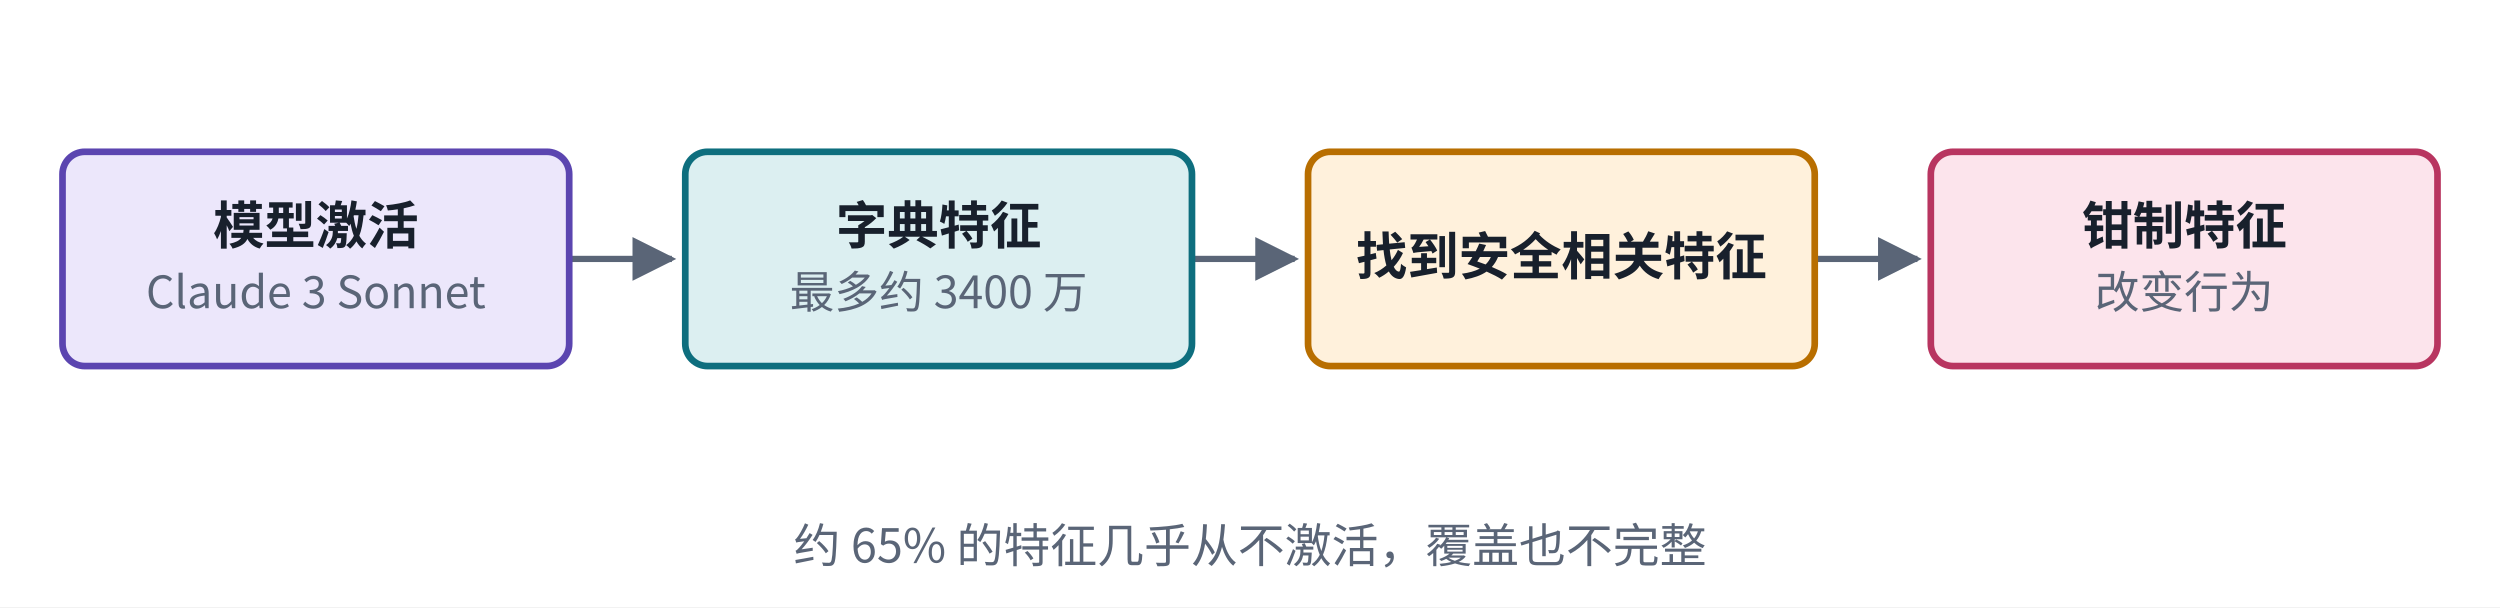
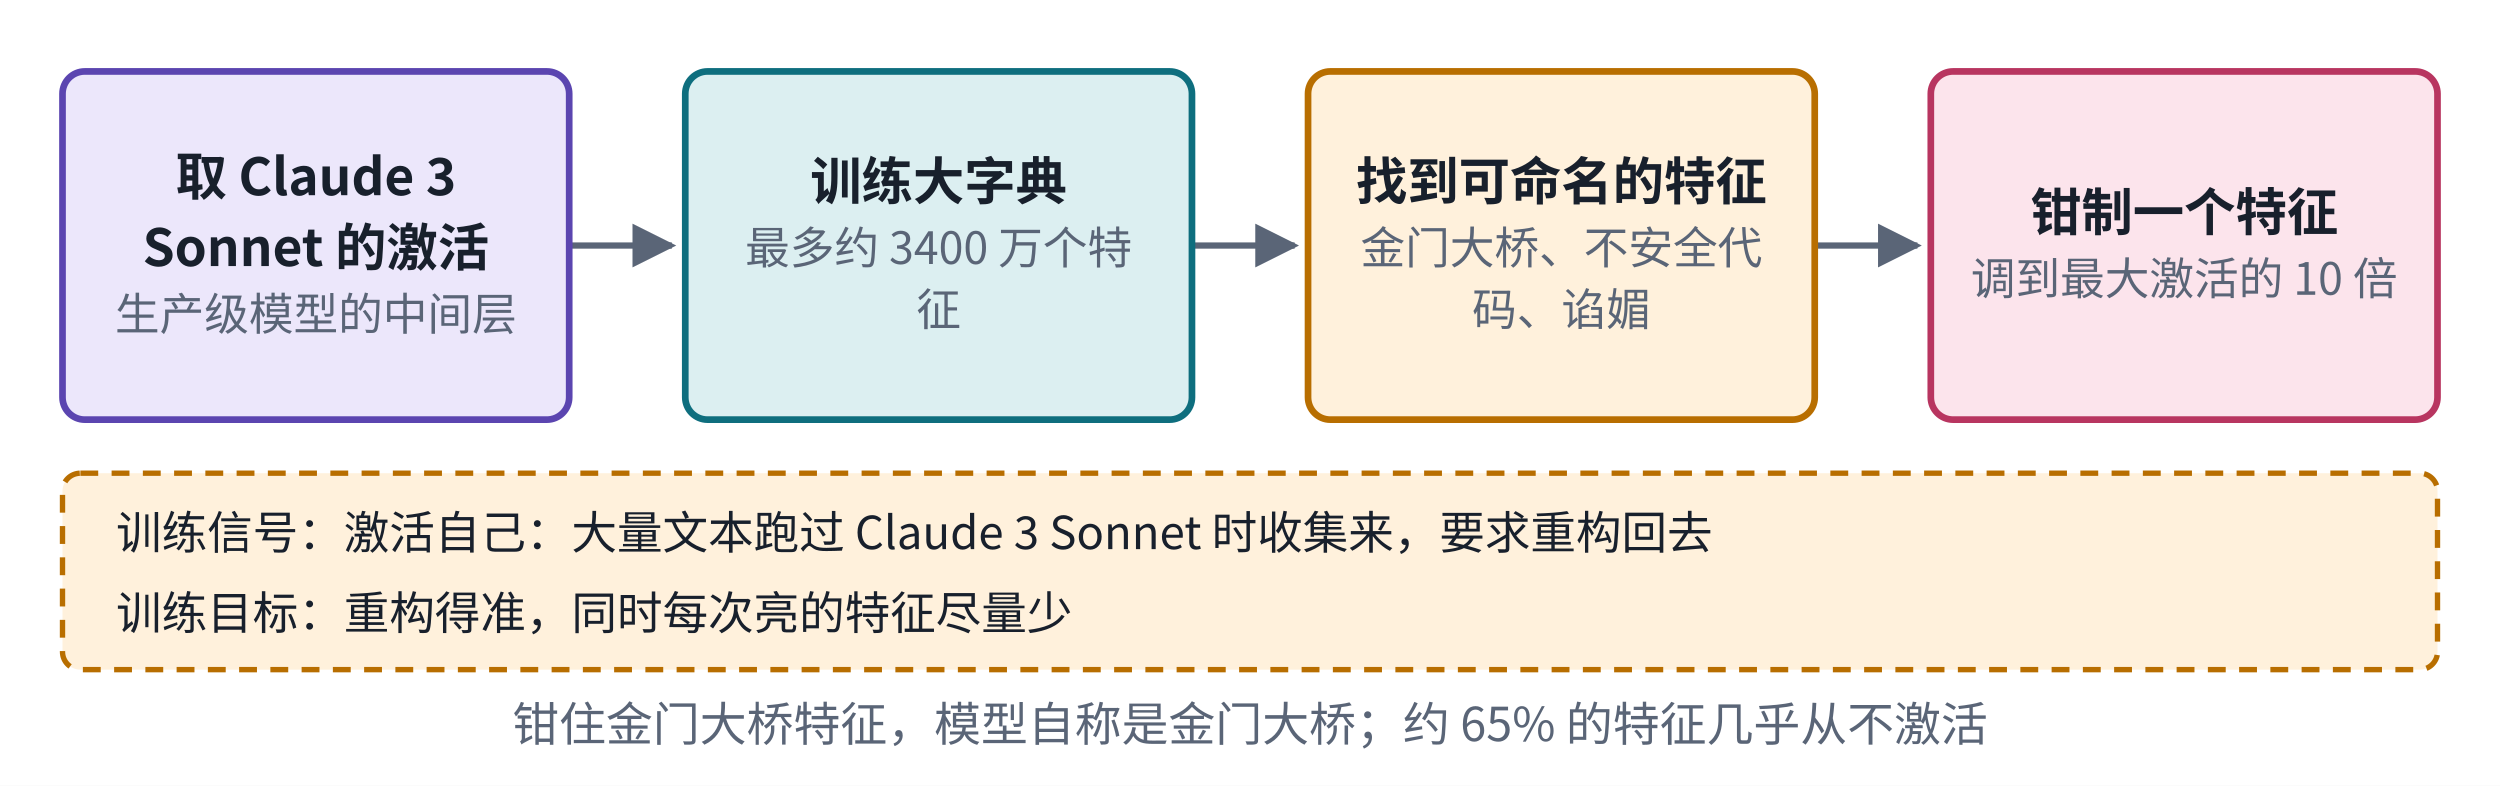
- <svg xmlns="http://www.w3.org/2000/svg" viewBox="0 0 560 136" width="560" height="136" role="img" aria-label="Scaling Monosemanticity 结构">
+ <svg xmlns="http://www.w3.org/2000/svg" viewBox="0 0 560 176" width="560" height="176" role="img" aria-label="Scaling Monosemanticity 结构">
  <defs>
    <marker id="ah-cardf4" viewBox="0 0 10 10" refX="9" refY="5" markerWidth="7" markerHeight="7" orient="auto-start-reverse">
      <path d="M0,0 L10,5 L0,10 z" fill="#5A6577" />
    </marker>
  </defs>
-   <rect x="0" y="0" width="560" height="136" fill="#ffffff" />
-   <path d="M127.5,58 L150.5,58" fill="none" stroke="#5A6577" stroke-width="1.4" marker-end="url(#ah-cardf4)" />
-   <path d="M267,58 L290,58" fill="none" stroke="#5A6577" stroke-width="1.4" marker-end="url(#ah-cardf4)" />
-   <path d="M406.5,58 L429.5,58" fill="none" stroke="#5A6577" stroke-width="1.4" marker-end="url(#ah-cardf4)" />
-   <rect x="14" y="34" width="113.5" height="48" rx="5" fill="#ECE7FB" stroke="#5B45B0" stroke-width="1.5" />
-   <rect x="153.5" y="34" width="113.5" height="48" rx="5" fill="#DCEFF1" stroke="#0E6E7E" stroke-width="1.5" />
-   <rect x="293" y="34" width="113.5" height="48" rx="5" fill="#FFF1DC" stroke="#B86E00" stroke-width="1.5" />
-   <rect x="432.5" y="34" width="113.5" height="48" rx="5" fill="#FCE4EC" stroke="#B83560" stroke-width="1.5" />
-   <text x="70.75" y="54.665" text-anchor="middle" font-size="11.5" font-weight="600" fill="#18202C" font-family="PingFang SC, Noto Sans CJK SC, Microsoft YaHei, sans-serif">模型激活</text>
-   <text x="70.75" y="69.035" text-anchor="middle" font-size="10" font-weight="400" fill="#5A6577" font-family="PingFang SC, Noto Sans CJK SC, Microsoft YaHei, sans-serif">Claude 3 Sonnet</text>
-   <text x="210.25" y="54.665" text-anchor="middle" font-size="11.5" font-weight="600" fill="#18202C" font-family="PingFang SC, Noto Sans CJK SC, Microsoft YaHei, sans-serif">字典特征</text>
-   <text x="210.25" y="69.035" text-anchor="middle" font-size="10" font-weight="400" fill="#5A6577" font-family="PingFang SC, Noto Sans CJK SC, Microsoft YaHei, sans-serif">最多约 3400 万</text>
-   <text x="349.75" y="61.565" text-anchor="middle" font-size="11.5" font-weight="600" fill="#18202C" font-family="PingFang SC, Noto Sans CJK SC, Microsoft YaHei, sans-serif">找到安全相关特征</text>
-   <text x="489.25" y="54.665" text-anchor="middle" font-size="11.5" font-weight="600" fill="#18202C" font-family="PingFang SC, Noto Sans CJK SC, Microsoft YaHei, sans-serif">钳制特征</text>
-   <text x="489.25" y="69.035" text-anchor="middle" font-size="10" font-weight="400" fill="#5A6577" font-family="PingFang SC, Noto Sans CJK SC, Microsoft YaHei, sans-serif">改变行为</text>
-   <text x="280" y="126" text-anchor="middle" font-size="10.5" font-weight="500" fill="#5A6577" font-family="PingFang SC, Noto Sans CJK SC, Microsoft YaHei, sans-serif">约 65% 的特征几乎从不激活，覆盖也不完整</text>
+   <rect x="0" y="0" width="560" height="176" fill="#ffffff" />
+   <path d="M127.5,55 L150.5,55" fill="none" stroke="#5A6577" stroke-width="1.4" marker-end="url(#ah-cardf4)" />
+   <path d="M267,55 L290,55" fill="none" stroke="#5A6577" stroke-width="1.4" marker-end="url(#ah-cardf4)" />
+   <path d="M406.5,55 L429.5,55" fill="none" stroke="#5A6577" stroke-width="1.4" marker-end="url(#ah-cardf4)" />
+   <rect x="14" y="106" width="532" height="44" rx="4" fill="#FFF1DC" stroke="#B86E00" stroke-width="1.2" stroke-dasharray="4 3" />
+   <rect x="14" y="16" width="113.5" height="78" rx="5" fill="#ECE7FB" stroke="#5B45B0" stroke-width="1.5" />
+   <rect x="153.5" y="16" width="113.5" height="78" rx="5" fill="#DCEFF1" stroke="#0E6E7E" stroke-width="1.5" />
+   <rect x="293" y="16" width="113.5" height="78" rx="5" fill="#FFF1DC" stroke="#B86E00" stroke-width="1.5" />
+   <rect x="432.5" y="16" width="113.5" height="78" rx="5" fill="#FCE4EC" stroke="#B83560" stroke-width="1.5" />
+   <text x="26" y="123" text-anchor="start" font-size="10.2" font-weight="500" fill="#18202C" font-family="PingFang SC, Noto Sans CJK SC, Microsoft YaHei, sans-serif">训练信号：激活自己：大量文本跑过 Claude 3 Sonnet 时收集来，要求重构回去</text>
+   <text x="26" y="141" text-anchor="start" font-size="10.2" font-weight="500" fill="#18202C" font-family="PingFang SC, Noto Sans CJK SC, Microsoft YaHei, sans-serif">训练目标：重构得准，同时每次亮的特征尽量少</text>
+   <text x="70.75" y="43.73" text-anchor="middle" font-size="11.5" font-weight="600" fill="#18202C" font-family="PingFang SC, Noto Sans CJK SC, Microsoft YaHei, sans-serif">取 Claude 3</text>
+   <text x="70.75" y="59.6" text-anchor="middle" font-size="11.5" font-weight="600" fill="#18202C" font-family="PingFang SC, Noto Sans CJK SC, Microsoft YaHei, sans-serif">Sonnet 的激活</text>
+   <text x="70.75" y="73.97" text-anchor="middle" font-size="10" font-weight="400" fill="#5A6577" font-family="PingFang SC, Noto Sans CJK SC, Microsoft YaHei, sans-serif">生产级模型的中间层</text>
+   <text x="210.25" y="44.765" text-anchor="middle" font-size="11.5" font-weight="600" fill="#18202C" font-family="PingFang SC, Noto Sans CJK SC, Microsoft YaHei, sans-serif">训练大字典</text>
+   <text x="210.25" y="59.135" text-anchor="middle" font-size="10" font-weight="400" fill="#5A6577" font-family="PingFang SC, Noto Sans CJK SC, Microsoft YaHei, sans-serif">最多约 3400 万个特</text>
+   <text x="210.25" y="72.935" text-anchor="middle" font-size="10" font-weight="400" fill="#5A6577" font-family="PingFang SC, Noto Sans CJK SC, Microsoft YaHei, sans-serif">征</text>
+   <text x="349.75" y="44.765" text-anchor="middle" font-size="11.5" font-weight="600" fill="#18202C" font-family="PingFang SC, Noto Sans CJK SC, Microsoft YaHei, sans-serif">找到可命名的特征</text>
+   <text x="349.75" y="59.135" text-anchor="middle" font-size="10" font-weight="400" fill="#5A6577" font-family="PingFang SC, Noto Sans CJK SC, Microsoft YaHei, sans-serif">金门大桥、不安全代</text>
+   <text x="349.75" y="72.935" text-anchor="middle" font-size="10" font-weight="400" fill="#5A6577" font-family="PingFang SC, Noto Sans CJK SC, Microsoft YaHei, sans-serif">码、谄媚</text>
+   <text x="489.25" y="51.665" text-anchor="middle" font-size="11.5" font-weight="600" fill="#18202C" font-family="PingFang SC, Noto Sans CJK SC, Microsoft YaHei, sans-serif">钳制一个特征</text>
+   <text x="489.25" y="66.035" text-anchor="middle" font-size="10" font-weight="400" fill="#5A6577" font-family="PingFang SC, Noto Sans CJK SC, Microsoft YaHei, sans-serif">调到最大激活的 10 倍</text>
+   <text x="280" y="166" text-anchor="middle" font-size="10.5" font-weight="500" fill="#5A6577" font-family="PingFang SC, Noto Sans CJK SC, Microsoft YaHei, sans-serif">钳住金门大桥特征，模型自称是金门大桥；约 65% 的特征几乎从不激活</text>
</svg>
